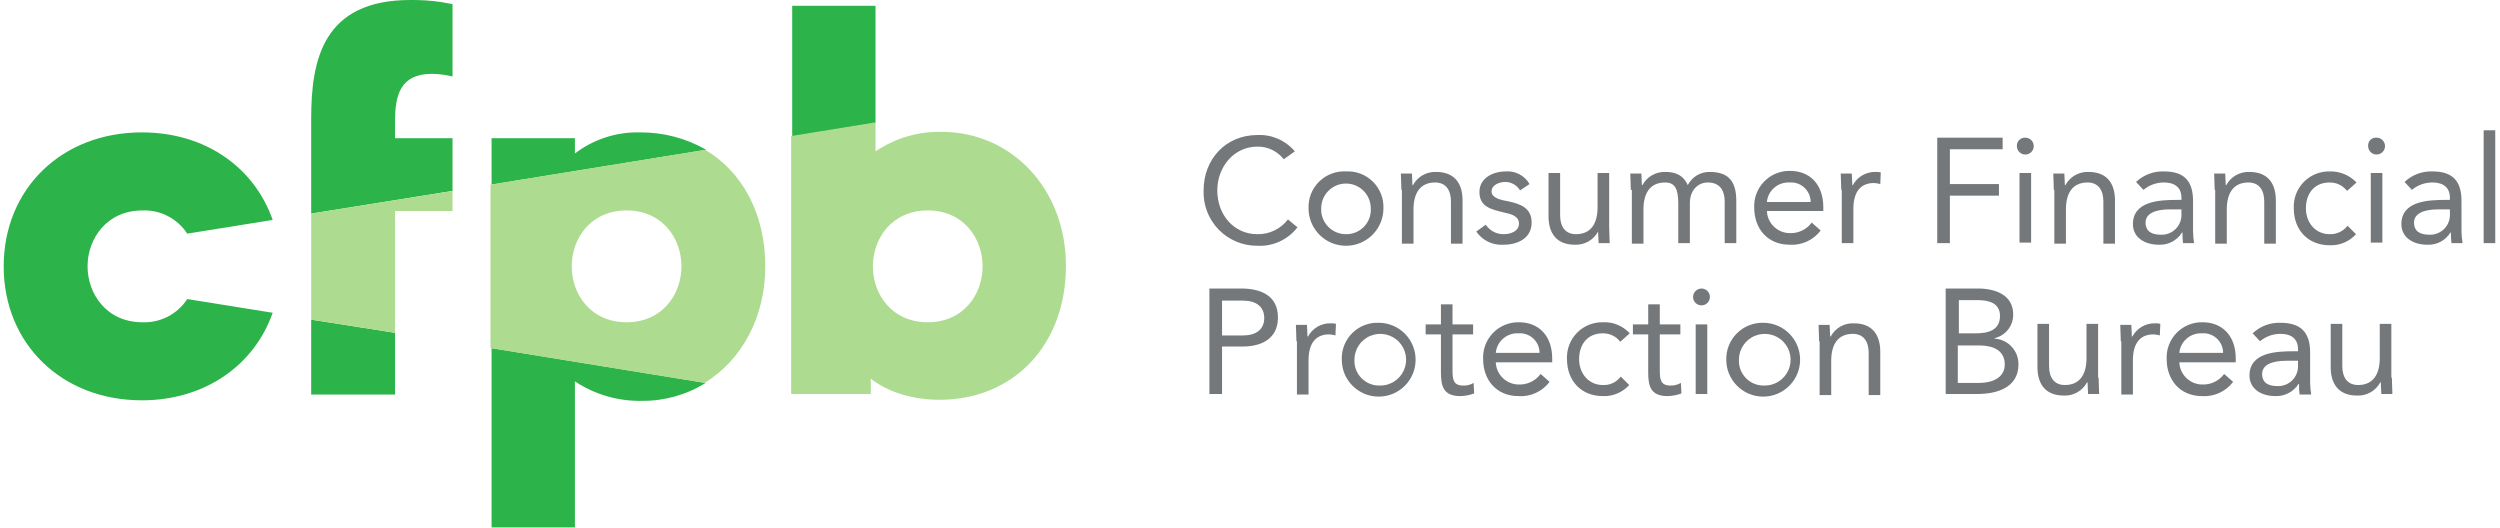
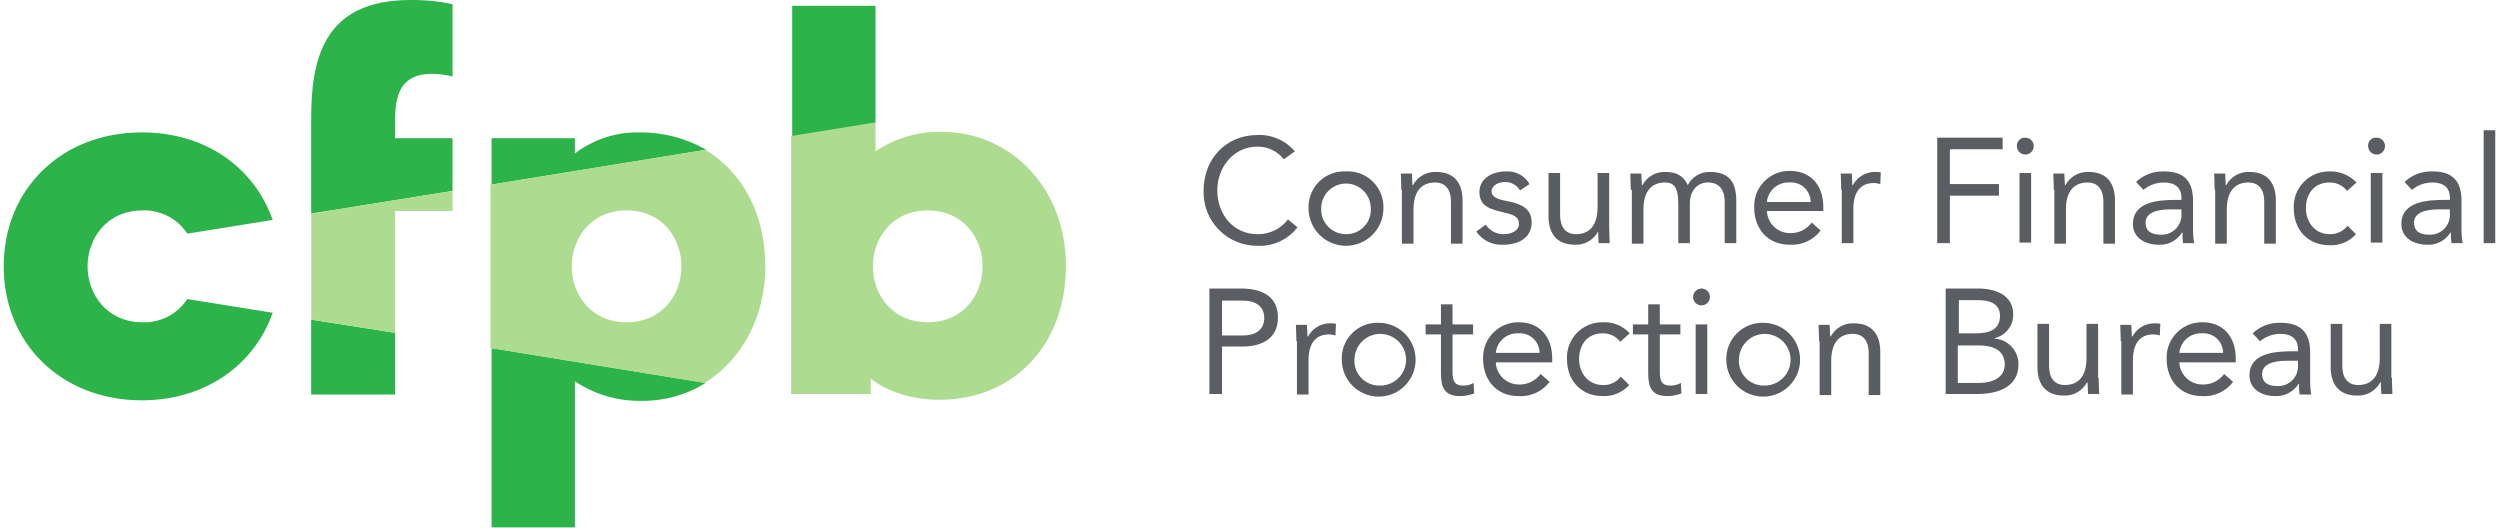
<svg xmlns="http://www.w3.org/2000/svg" data-name="Layer 1" viewBox="0 0 474 100">
-   <path d="M243.4 30.2a6.2 6.2 0 0 0-5-2.4c-4.5 0-7.6 3.9-7.6 8.3 0 4.6 3.1 8.3 7.6 8.3a7.11 7.11 0 0 0 5.8-2.8l1.8 1.5a9 9 0 0 1-7.6 3.5 10.13 10.13 0 0 1-10.2-10.5c0-5.9 4.2-10.5 10.2-10.5a8.73 8.73 0 0 1 7.1 3.1zm11.8 2.3a6.75 6.75 0 0 1 7.1 7 7.1 7.1 0 0 1-14.2 0 6.75 6.75 0 0 1 7.1-7zm0 11.9a4.62 4.62 0 0 0 4.7-4.9 4.7 4.7 0 1 0-9.4 0 4.68 4.68 0 0 0 4.7 4.9zm10.5-8.4c0-1.2-.1-2.3-.1-3.1h2.1c0 .7.1 1.4.1 2.2h.1a4.76 4.76 0 0 1 4.4-2.5c3.5 0 5 2.2 5 5.4v8.2h-2.2v-8c0-2.2-1-3.6-3-3.6-2.9 0-4.1 2.1-4.1 5.1v6.5h-2.2V36zm16 6.6a4 4 0 0 0 3.4 1.8c1.4 0 2.9-.6 2.9-2s-1.4-1.8-2.8-2.1c-2.5-.6-4.7-1.1-4.7-3.9 0-2.6 2.5-3.9 5-3.9a4.77 4.77 0 0 1 4.5 2.4l-1.8 1.2a3.28 3.28 0 0 0-2.8-1.6c-1.2 0-2.6.6-2.6 1.8s1.6 1.6 3.3 1.9c2.3.5 4.3 1.3 4.3 4 0 3-2.7 4.2-5.3 4.2a5.77 5.77 0 0 1-5.2-2.5zm23.4.4c0 1.2.1 2.3.1 3.1h-2.1c0-.7-.1-1.4-.1-2.2a4.76 4.76 0 0 1-4.4 2.5c-3.5 0-5-2.2-5-5.4v-8.2h2.2v8c0 2.2 1 3.6 3 3.6 2.9 0 4.1-2.1 4.1-5.1v-6.5h2.2V43zm4.1-7c0-1.2-.1-2.3-.1-3.1h2.1c0 .7.1 1.4.1 2.2h.1a4.76 4.76 0 0 1 4.4-2.5c2.9 0 3.8 1.6 4.2 2.5a4.58 4.58 0 0 1 4.2-2.5c3.8 0 5 2.1 5 5.5v8H327v-7.9c0-1.8-.7-3.6-3.2-3.6-1.9 0-3.4 1.5-3.4 3.9v7.6h-2.2v-7.5c0-2.9-.7-4-2.5-4-2.9 0-4.1 2.1-4.1 5.1v6.5h-2.2V36zm36 7.7a6.81 6.81 0 0 1-5.9 2.7c-4.2 0-6.7-3.1-6.7-7a6.67 6.67 0 0 1 6.8-7c3.7 0 6.3 2.5 6.3 6.9v.7H335a4.38 4.38 0 0 0 4.3 4.2 4.91 4.91 0 0 0 4.2-2zm-1.9-5.4a3.71 3.71 0 0 0-4-3.7 4.1 4.1 0 0 0-4.3 3.7zm5.8-2.3c0-1.2-.1-2.3-.1-3.1h2.1c0 .7.1 1.4.1 2.2h.1a4.76 4.76 0 0 1 4.4-2.5 2.77 2.77 0 0 1 .9.1l-.1 2.2a5 5 0 0 0-1.2-.2c-2.7 0-3.9 1.9-3.9 4.9v6.5h-2.2V36zm18.2-9.9h12.4v2.2h-10v6.6h9.3v2.2h-9.3v9h-2.4v-20zm16.7 0a1.6 1.6 0 1 1-1.6 1.6 1.52 1.52 0 0 1 1.6-1.6zm-1.1 6.7h2.2V46h-2.2zm6.5 3.2c0-1.2-.1-2.3-.1-3.1h2.1c0 .7.1 1.4.1 2.2h.1a4.76 4.76 0 0 1 4.4-2.5c3.5 0 5 2.2 5 5.4v8.2h-2.2v-8c0-2.2-1-3.6-3-3.6-2.9 0-4.1 2.1-4.1 5.1v6.5h-2.2V36zm15.6-1.5a7.31 7.31 0 0 1 5.3-2c3.9 0 5.5 1.9 5.5 5.6v5.7a16.41 16.41 0 0 0 .2 2.3h-2.1a13.4 13.4 0 0 1-.1-2h-.1a4.89 4.89 0 0 1-4.4 2.3c-2.7 0-4.9-1.4-4.9-3.9 0-4.4 5.1-4.6 8.4-4.6h.8v-.4c0-1.9-1.2-2.9-3.3-2.9a6 6 0 0 0-3.9 1.4zm6.4 5.2c-2.8 0-4.6.8-4.6 2.5s1.2 2.3 2.9 2.3a3.75 3.75 0 0 0 3.9-4v-.8zm8.5-3.7c0-1.2-.1-2.3-.1-3.1h2.1c0 .7.1 1.4.1 2.2h.1a4.76 4.76 0 0 1 4.4-2.5c3.5 0 5 2.2 5 5.4v8.2h-2.2v-8c0-2.2-1-3.6-3-3.6-2.9 0-4.1 2.1-4.1 5.1v6.5H420V36zm25.1.2a4.07 4.07 0 0 0-3.3-1.6c-3 0-4.5 2.2-4.5 4.9s1.8 4.9 4.5 4.9a4.12 4.12 0 0 0 3.4-1.6l1.6 1.6a6.37 6.37 0 0 1-5 2.1c-4.1 0-6.8-2.9-6.8-7a6.67 6.67 0 0 1 6.8-7 6.79 6.79 0 0 1 5.1 2.1zm5.6-10.1a1.6 1.6 0 1 1-1.6 1.6 1.47 1.47 0 0 1 1.6-1.6zm-1.1 6.7h2.2V46h-2.2zm6.4 1.7a7.31 7.31 0 0 1 5.3-2c3.9 0 5.5 1.9 5.5 5.6v5.7a16.41 16.41 0 0 0 .2 2.3h-2.1a13.4 13.4 0 0 1-.1-2h-.1a4.89 4.89 0 0 1-4.4 2.3c-2.7 0-4.9-1.4-4.9-3.9 0-4.4 5.1-4.6 8.4-4.6h.8v-.4c0-1.9-1.2-2.9-3.3-2.9a6 6 0 0 0-3.9 1.4zm6.4 5.2c-2.8 0-4.6.8-4.6 2.5s1.2 2.3 2.9 2.3a3.75 3.75 0 0 0 3.9-4v-.8zm8.6-15h2.2v21.4h-2.2zm-241.5 30h5.9c3.7 0 7 1.3 7 5.5 0 4.4-3.7 5.5-6.6 5.5h-4v9h-2.4v-20zm2.3 8.9h4c2.4 0 4-1.1 4-3.3s-1.6-3.3-4-3.3h-4zm14.1 1.1c0-1.2-.1-2.3-.1-3.1h2.1c0 .7.1 1.4.1 2.2h.1a4.76 4.76 0 0 1 4.4-2.5 2.77 2.77 0 0 1 .9.1l-.1 2.2a5 5 0 0 0-1.2-.2c-2.7 0-3.9 1.9-3.9 4.9v6.5h-2.2V64.7zm15.7-3.5a7 7 0 1 1-7.1 7 6.75 6.75 0 0 1 7.1-7zm0 11.9a4.9 4.9 0 1 0-4.7-4.9 4.68 4.68 0 0 0 4.7 4.9zm17.8-9.7h-3.9V70c0 1.7 0 3.1 2 3.1a3.51 3.51 0 0 0 2-.5l.1 2a8 8 0 0 1-2.6.5c-3.1 0-3.7-1.7-3.7-4.4v-7.3h-2.9v-1.9h2.9v-3.8h2.2v3.8h3.9zm14.5 9a6.81 6.81 0 0 1-5.9 2.7c-4.2 0-6.7-3.1-6.7-7a6.67 6.67 0 0 1 6.8-7c3.7 0 6.3 2.5 6.3 6.9v.7h-10.7a4.38 4.38 0 0 0 4.3 4.2 4.91 4.91 0 0 0 4.2-2zm-1.9-5.5a3.71 3.71 0 0 0-4-3.7 4.1 4.1 0 0 0-4.3 3.7zm15.3-2.1a4.07 4.07 0 0 0-3.3-1.6c-3 0-4.5 2.2-4.5 4.9s1.8 4.9 4.5 4.9a4 4 0 0 0 3.4-1.6l1.6 1.6a6.37 6.37 0 0 1-5 2.1c-4.1 0-6.8-2.9-6.8-7a6.67 6.67 0 0 1 6.8-7 6.44 6.44 0 0 1 5.1 2.1zm11.4-1.4h-3.9V70c0 1.7 0 3.1 2 3.1a3.72 3.72 0 0 0 2-.5l.1 2a8 8 0 0 1-2.6.5c-3.1 0-3.7-1.7-3.7-4.4v-7.3h-2.9v-1.9h2.9v-3.8h2.2v3.8h3.9zm4-8.7a1.6 1.6 0 1 1-1.6 1.6 1.64 1.64 0 0 1 1.6-1.6zm-1.1 6.8h2.2v13.2h-2.2zm12.9-.3a7 7 0 1 1-7.1 7 6.86 6.86 0 0 1 7.1-7zm0 11.9a4.9 4.9 0 1 0-4.7-4.9 4.68 4.68 0 0 0 4.7 4.9zm10.5-8.4c0-1.2-.1-2.3-.1-3.1h2.1c0 .7.1 1.4.1 2.2h.1a4.76 4.76 0 0 1 4.4-2.5c3.5 0 5 2.2 5 5.4v8.2h-2.2v-8c0-2.2-1-3.6-3-3.6-2.9 0-4.1 2.1-4.1 5.1v6.5H345V64.7zm24-10h6.1c3.3 0 6.7 1.2 6.7 4.9a4.52 4.52 0 0 1-3.5 4.5v.1a4.83 4.83 0 0 1 4.5 4.9c0 4.4-4.1 5.6-7.8 5.6h-6v-20zm2.4 8.5h3.3c2.2 0 4.6-.5 4.6-3.3 0-2.5-2.2-3-4.3-3h-3.5v6.3zm0 9.4h4c2.3 0 4.8-.9 4.8-3.5 0-2.8-2.4-3.6-4.8-3.6h-4.1v7.1zm26.6-1c0 1.2.1 2.3.1 3.1h-2.1c0-.7-.1-1.4-.1-2.2h-.1a4.76 4.76 0 0 1-4.4 2.5c-3.5 0-5-2.2-5-5.4v-8.2h2.2v8c0 2.2 1 3.6 3 3.6 2.9 0 4.1-2.1 4.1-5.1v-6.5h2.2v10.2zm4.2-6.9c0-1.2-.1-2.3-.1-3.1h2.1c0 .7.1 1.4.1 2.2h.1a4.76 4.76 0 0 1 4.4-2.5 2.77 2.77 0 0 1 .9.1l-.1 2.2a5 5 0 0 0-1.2-.2c-2.7 0-3.9 1.9-3.9 4.9v6.5h-2.2V64.7zm21.3 7.7a6.81 6.81 0 0 1-5.9 2.7c-4.2 0-6.7-3.1-6.7-7a6.67 6.67 0 0 1 6.8-7c3.7 0 6.3 2.5 6.3 6.9v.7h-10.7a4.38 4.38 0 0 0 4.3 4.2 4.91 4.91 0 0 0 4.2-2zm-1.9-5.5a3.71 3.71 0 0 0-4-3.7 4.1 4.1 0 0 0-4.3 3.7zm5.6-3.7a7.31 7.31 0 0 1 5.3-2c3.9 0 5.6 1.9 5.6 5.6v5.7a16.41 16.41 0 0 0 .2 2.3H436a13.4 13.4 0 0 1-.1-2h-.1a5 5 0 0 1-4.4 2.3c-2.7 0-4.9-1.4-4.9-3.9 0-4.4 5.1-4.6 8.4-4.6h.8v-.4c0-1.9-1.2-2.9-3.3-2.9a6 6 0 0 0-3.9 1.4zm6.4 5.2c-2.8 0-4.6.8-4.6 2.5s1.2 2.3 2.9 2.3a3.75 3.75 0 0 0 3.9-4v-.8zm20 3.2c0 1.2.1 2.3.1 3.1h-2.1c0-.7-.1-1.4-.1-2.2h-.1a4.76 4.76 0 0 1-4.4 2.5c-3.5 0-5-2.2-5-5.4v-8.2h2.2v8c0 2.2 1 3.6 3 3.6 2.9 0 4.1-2.1 4.1-5.1v-6.5h2.2v10.2z" fill="#75787b" />
+   <path d="M243.4 30.2a6.2 6.2 0 0 0-5-2.4c-4.5 0-7.6 3.9-7.6 8.3 0 4.6 3.1 8.3 7.6 8.3a7.11 7.11 0 0 0 5.8-2.8l1.8 1.5a9 9 0 0 1-7.6 3.5 10.13 10.13 0 0 1-10.2-10.5c0-5.9 4.2-10.5 10.2-10.5a8.73 8.73 0 0 1 7.1 3.1zm11.8 2.3a6.75 6.75 0 0 1 7.1 7 7.1 7.1 0 0 1-14.2 0 6.75 6.75 0 0 1 7.1-7zm0 11.9a4.62 4.62 0 0 0 4.7-4.9 4.7 4.7 0 1 0-9.4 0 4.68 4.68 0 0 0 4.7 4.9zm10.5-8.4c0-1.2-.1-2.3-.1-3.1h2.1c0 .7.1 1.4.1 2.2h.1a4.76 4.76 0 0 1 4.4-2.5c3.5 0 5 2.2 5 5.4v8.2h-2.2v-8c0-2.2-1-3.6-3-3.6-2.9 0-4.1 2.1-4.1 5.1v6.5h-2.2V36zm16 6.6a4 4 0 0 0 3.4 1.8c1.4 0 2.9-.6 2.9-2s-1.4-1.8-2.8-2.1c-2.5-.6-4.7-1.1-4.7-3.9 0-2.6 2.5-3.9 5-3.9a4.77 4.77 0 0 1 4.5 2.4l-1.8 1.2a3.28 3.28 0 0 0-2.8-1.6c-1.2 0-2.6.6-2.6 1.8s1.6 1.6 3.3 1.9c2.3.5 4.3 1.3 4.3 4 0 3-2.7 4.2-5.3 4.2a5.77 5.77 0 0 1-5.2-2.5zm23.4.4c0 1.2.1 2.3.1 3.1h-2.1c0-.7-.1-1.4-.1-2.2a4.76 4.76 0 0 1-4.4 2.5c-3.5 0-5-2.2-5-5.4v-8.2h2.2v8c0 2.2 1 3.6 3 3.6 2.9 0 4.1-2.1 4.1-5.1v-6.5h2.2V43zm4.1-7c0-1.2-.1-2.3-.1-3.1h2.1c0 .7.1 1.4.1 2.2h.1a4.76 4.76 0 0 1 4.4-2.5c2.9 0 3.8 1.6 4.2 2.5a4.58 4.58 0 0 1 4.2-2.5c3.8 0 5 2.1 5 5.5v8H327v-7.9c0-1.8-.7-3.6-3.2-3.6-1.9 0-3.4 1.5-3.4 3.9v7.6h-2.2v-7.5c0-2.9-.7-4-2.5-4-2.9 0-4.1 2.1-4.1 5.1v6.5h-2.2V36zm36 7.7a6.81 6.81 0 0 1-5.9 2.7c-4.2 0-6.7-3.1-6.7-7a6.67 6.67 0 0 1 6.8-7c3.7 0 6.3 2.5 6.3 6.9v.7H335a4.38 4.38 0 0 0 4.3 4.2 4.91 4.91 0 0 0 4.2-2zm-1.9-5.4a3.71 3.71 0 0 0-4-3.7 4.1 4.1 0 0 0-4.3 3.7zm5.8-2.3c0-1.2-.1-2.3-.1-3.1h2.1c0 .7.1 1.4.1 2.2h.1a4.76 4.76 0 0 1 4.4-2.5 2.77 2.77 0 0 1 .9.1l-.1 2.2a5 5 0 0 0-1.2-.2c-2.7 0-3.9 1.9-3.9 4.9v6.5h-2.2V36zm18.2-9.9h12.4v2.2h-10v6.6h9.3v2.2h-9.3v9h-2.4v-20zm16.7 0a1.6 1.6 0 1 1-1.6 1.6 1.52 1.52 0 0 1 1.6-1.6zm-1.1 6.7h2.2V46h-2.2zm6.5 3.2c0-1.2-.1-2.3-.1-3.1h2.1c0 .7.1 1.4.1 2.2h.1a4.76 4.76 0 0 1 4.4-2.5c3.5 0 5 2.2 5 5.4v8.2h-2.2v-8c0-2.2-1-3.6-3-3.6-2.9 0-4.1 2.1-4.1 5.1v6.5h-2.2V36zm15.6-1.5a7.31 7.31 0 0 1 5.3-2c3.9 0 5.5 1.9 5.5 5.6v5.7a16.41 16.41 0 0 0 .2 2.3h-2.1a13.4 13.4 0 0 1-.1-2h-.1a4.89 4.89 0 0 1-4.4 2.3c-2.7 0-4.9-1.4-4.9-3.9 0-4.4 5.1-4.6 8.4-4.6h.8v-.4c0-1.9-1.2-2.9-3.3-2.9a6 6 0 0 0-3.9 1.4zm6.4 5.2c-2.8 0-4.6.8-4.6 2.5s1.2 2.3 2.9 2.3a3.75 3.75 0 0 0 3.9-4v-.8zm8.5-3.7c0-1.2-.1-2.3-.1-3.1h2.1c0 .7.1 1.4.1 2.2h.1a4.76 4.76 0 0 1 4.4-2.5c3.5 0 5 2.2 5 5.4v8.2h-2.2v-8c0-2.2-1-3.6-3-3.6-2.9 0-4.1 2.1-4.1 5.1v6.5H420V36zm25.1.2a4.07 4.07 0 0 0-3.3-1.6c-3 0-4.5 2.2-4.5 4.9s1.8 4.9 4.5 4.9a4.12 4.12 0 0 0 3.4-1.6l1.6 1.6a6.37 6.37 0 0 1-5 2.1c-4.1 0-6.8-2.9-6.8-7a6.67 6.67 0 0 1 6.8-7 6.79 6.79 0 0 1 5.1 2.1zm5.6-10.1a1.6 1.6 0 1 1-1.6 1.6 1.47 1.47 0 0 1 1.6-1.6zm-1.1 6.7h2.2V46h-2.2zm6.4 1.7a7.31 7.31 0 0 1 5.3-2c3.9 0 5.5 1.9 5.5 5.6v5.7a16.41 16.41 0 0 0 .2 2.3h-2.1a13.4 13.4 0 0 1-.1-2h-.1a4.89 4.89 0 0 1-4.4 2.3c-2.7 0-4.9-1.4-4.9-3.9 0-4.4 5.1-4.6 8.4-4.6h.8v-.4c0-1.9-1.2-2.9-3.3-2.9a6 6 0 0 0-3.9 1.4zm6.4 5.2c-2.8 0-4.6.8-4.6 2.5s1.2 2.3 2.9 2.3a3.75 3.75 0 0 0 3.9-4v-.8zm8.6-15h2.2v21.4h-2.2zm-241.5 30h5.9c3.7 0 7 1.3 7 5.5 0 4.4-3.7 5.5-6.6 5.5h-4v9h-2.4v-20zm2.3 8.9h4c2.4 0 4-1.1 4-3.3s-1.6-3.3-4-3.3h-4zm14.1 1.1c0-1.2-.1-2.3-.1-3.1h2.1c0 .7.1 1.4.1 2.2h.1a4.76 4.76 0 0 1 4.4-2.5 2.77 2.77 0 0 1 .9.1l-.1 2.2a5 5 0 0 0-1.2-.2c-2.7 0-3.9 1.9-3.9 4.9v6.5h-2.2V64.7zm15.7-3.5a7 7 0 1 1-7.1 7 6.75 6.75 0 0 1 7.1-7zm0 11.9a4.9 4.9 0 1 0-4.7-4.9 4.68 4.68 0 0 0 4.7 4.9zm17.8-9.7h-3.9V70c0 1.7 0 3.1 2 3.1a3.51 3.51 0 0 0 2-.5l.1 2a8 8 0 0 1-2.6.5c-3.1 0-3.7-1.7-3.7-4.4v-7.3h-2.9v-1.9h2.9v-3.8h2.2v3.8h3.9zm14.5 9a6.81 6.81 0 0 1-5.9 2.7c-4.2 0-6.7-3.1-6.7-7a6.67 6.67 0 0 1 6.8-7c3.7 0 6.3 2.5 6.3 6.9v.7h-10.7a4.38 4.38 0 0 0 4.3 4.2 4.91 4.91 0 0 0 4.2-2zm-1.9-5.5a3.71 3.71 0 0 0-4-3.7 4.1 4.1 0 0 0-4.3 3.7zm15.3-2.1a4.07 4.07 0 0 0-3.3-1.6c-3 0-4.5 2.2-4.5 4.9s1.8 4.9 4.5 4.9a4 4 0 0 0 3.4-1.6l1.6 1.6a6.37 6.37 0 0 1-5 2.1c-4.1 0-6.8-2.9-6.8-7a6.67 6.67 0 0 1 6.8-7 6.44 6.44 0 0 1 5.1 2.1zm11.4-1.4h-3.9V70c0 1.7 0 3.1 2 3.1a3.72 3.72 0 0 0 2-.5l.1 2a8 8 0 0 1-2.6.5c-3.1 0-3.7-1.7-3.7-4.4v-7.3h-2.9v-1.9h2.9v-3.8h2.2v3.8h3.9zm4-8.7a1.6 1.6 0 1 1-1.6 1.6 1.64 1.64 0 0 1 1.6-1.6zm-1.1 6.8h2.2v13.2h-2.2zm12.9-.3a7 7 0 1 1-7.1 7 6.86 6.86 0 0 1 7.1-7zm0 11.9a4.9 4.9 0 1 0-4.7-4.9 4.68 4.68 0 0 0 4.7 4.9zm10.5-8.4c0-1.2-.1-2.3-.1-3.1h2.1c0 .7.1 1.4.1 2.2h.1a4.76 4.76 0 0 1 4.4-2.5c3.5 0 5 2.2 5 5.4v8.2h-2.2v-8c0-2.2-1-3.6-3-3.6-2.9 0-4.1 2.1-4.1 5.1v6.5H345V64.7zm24-10h6.1c3.3 0 6.7 1.2 6.7 4.9a4.52 4.52 0 0 1-3.5 4.5v.1a4.83 4.83 0 0 1 4.5 4.9c0 4.4-4.1 5.6-7.8 5.6h-6v-20zm2.4 8.5h3.3c2.2 0 4.6-.5 4.6-3.3 0-2.5-2.2-3-4.3-3h-3.5v6.3zm0 9.4h4c2.3 0 4.8-.9 4.8-3.5 0-2.8-2.4-3.6-4.8-3.6h-4.1v7.1zm26.6-1c0 1.2.1 2.3.1 3.1h-2.1c0-.7-.1-1.4-.1-2.2h-.1a4.76 4.76 0 0 1-4.4 2.5c-3.5 0-5-2.2-5-5.4v-8.2h2.2v8c0 2.2 1 3.6 3 3.6 2.9 0 4.1-2.1 4.1-5.1v-6.5h2.2v10.2zm4.2-6.9c0-1.2-.1-2.3-.1-3.1h2.1c0 .7.1 1.4.1 2.2h.1a4.76 4.76 0 0 1 4.4-2.5 2.77 2.77 0 0 1 .9.1l-.1 2.2a5 5 0 0 0-1.2-.2c-2.7 0-3.9 1.9-3.9 4.9v6.5h-2.2V64.7zm21.3 7.7a6.81 6.81 0 0 1-5.9 2.7c-4.2 0-6.7-3.1-6.7-7a6.67 6.67 0 0 1 6.8-7c3.7 0 6.3 2.5 6.3 6.9v.7h-10.7a4.38 4.38 0 0 0 4.3 4.2 4.91 4.91 0 0 0 4.2-2zm-1.9-5.5a3.71 3.71 0 0 0-4-3.7 4.1 4.1 0 0 0-4.3 3.7zm5.6-3.7a7.31 7.31 0 0 1 5.3-2c3.9 0 5.6 1.9 5.6 5.6v5.7a16.41 16.41 0 0 0 .2 2.3H436a13.4 13.4 0 0 1-.1-2h-.1a5 5 0 0 1-4.4 2.3c-2.7 0-4.9-1.4-4.9-3.9 0-4.4 5.1-4.6 8.4-4.6h.8v-.4c0-1.9-1.2-2.9-3.3-2.9a6 6 0 0 0-3.9 1.4zm6.4 5.2c-2.8 0-4.6.8-4.6 2.5s1.2 2.3 2.9 2.3a3.75 3.75 0 0 0 3.9-4v-.8zm20 3.2c0 1.2.1 2.3.1 3.1h-2.1c0-.7-.1-1.4-.1-2.2h-.1a4.76 4.76 0 0 1-4.4 2.5c-3.5 0-5-2.2-5-5.4v-8.2h2.2v8c0 2.2 1 3.6 3 3.6 2.9 0 4.1-2.1 4.1-5.1v-6.5h2.2v10.2z" fill="#5a5d61" />
  <path d="M59 60.6l15.9 2.5v11.7H59V60.6zm26.8-34.4H74.9V23c0-4.8.9-9 7-9a17.37 17.37 0 0 1 3.9.5V.8s-.3-.1-2.1-.4a37.3 37.3 0 0 0-5.9-.4C61.2 0 59 11.4 59 22.5v18l26.8-4.3zM166 1.1h-15.8v24.8l15.8-2.6V1.1zM93.2 100H109V72.3a22.11 22.11 0 0 0 12.7 3.7 22.48 22.48 0 0 0 12.1-3.4L93.2 66zm28.1-74.9a19.52 19.52 0 0 0-12.3 4v-2.9H93.2V35l40.7-6.6a24.89 24.89 0 0 0-12.6-3.3zM35.5 56.7a9.67 9.67 0 0 1-8.5 4.4c-6.8 0-10.4-5.4-10.4-10.6S20.2 39.9 27 39.9a9.67 9.67 0 0 1 8.5 4.4l16.2-2.6c-3.5-10-12.8-16.6-24.8-16.6C11.7 25.1.7 35.8.7 50.5s11 25.4 26.2 25.4c11.9 0 21.3-6.6 24.8-16.6z" fill="#2cb34a" />
  <path d="M74.9 40v23.1L59 60.6V40.5l26.8-4.3V40H74.9zM150 74.8v-49l16-2.6v5.5a21.47 21.47 0 0 1 12.5-3.7c13.4 0 23.6 10.9 23.6 25.4 0 15-9.9 25.4-24 25.4-4.9 0-9.7-1.4-13-4v2.9H150zm15.5-24.3c0 5.3 3.6 10.6 10.4 10.6s10.4-5.3 10.4-10.6-3.6-10.6-10.4-10.6-10.4 5.3-10.4 10.6zm-31.9 22.1L93 66V35l40.7-6.6c7.1 4.2 11.4 12.2 11.4 22.1 0 9.7-4.5 17.8-11.5 22.1zm-4.4-22.1c0-5.3-3.6-10.6-10.4-10.6s-10.4 5.3-10.4 10.6 3.6 10.6 10.4 10.6 10.4-5.3 10.4-10.6z" fill="#addc91" />
</svg>
